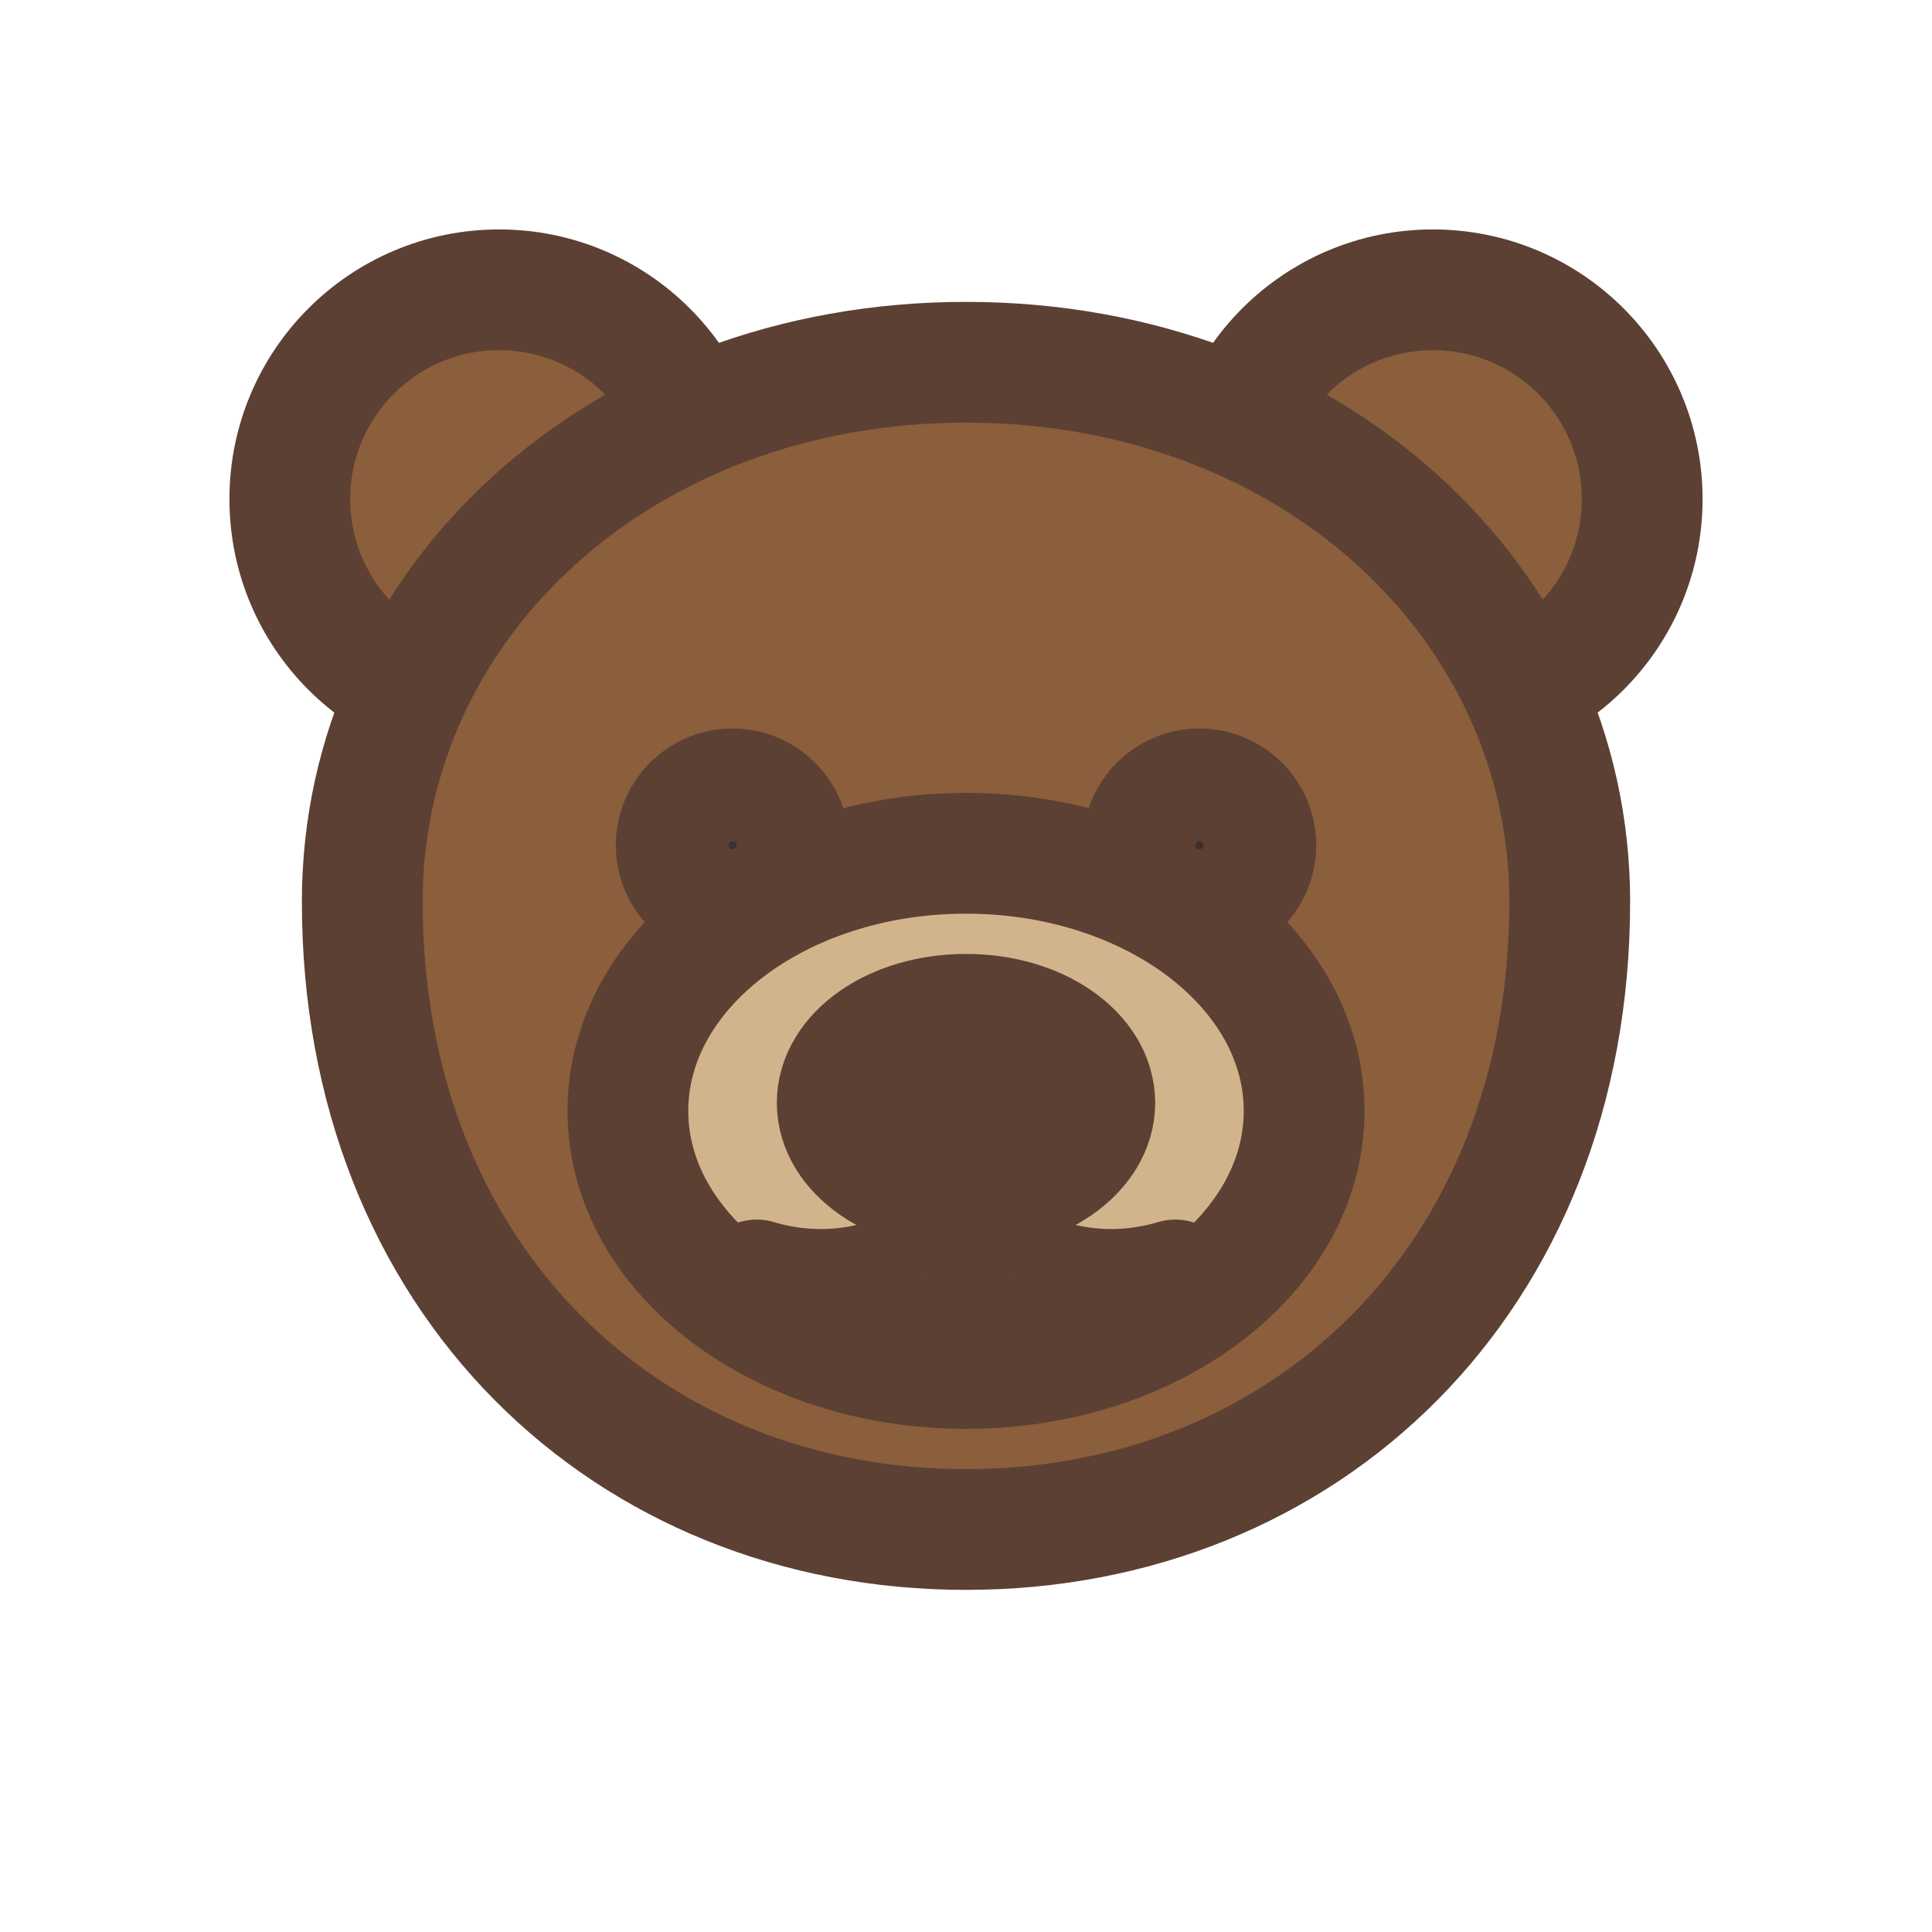
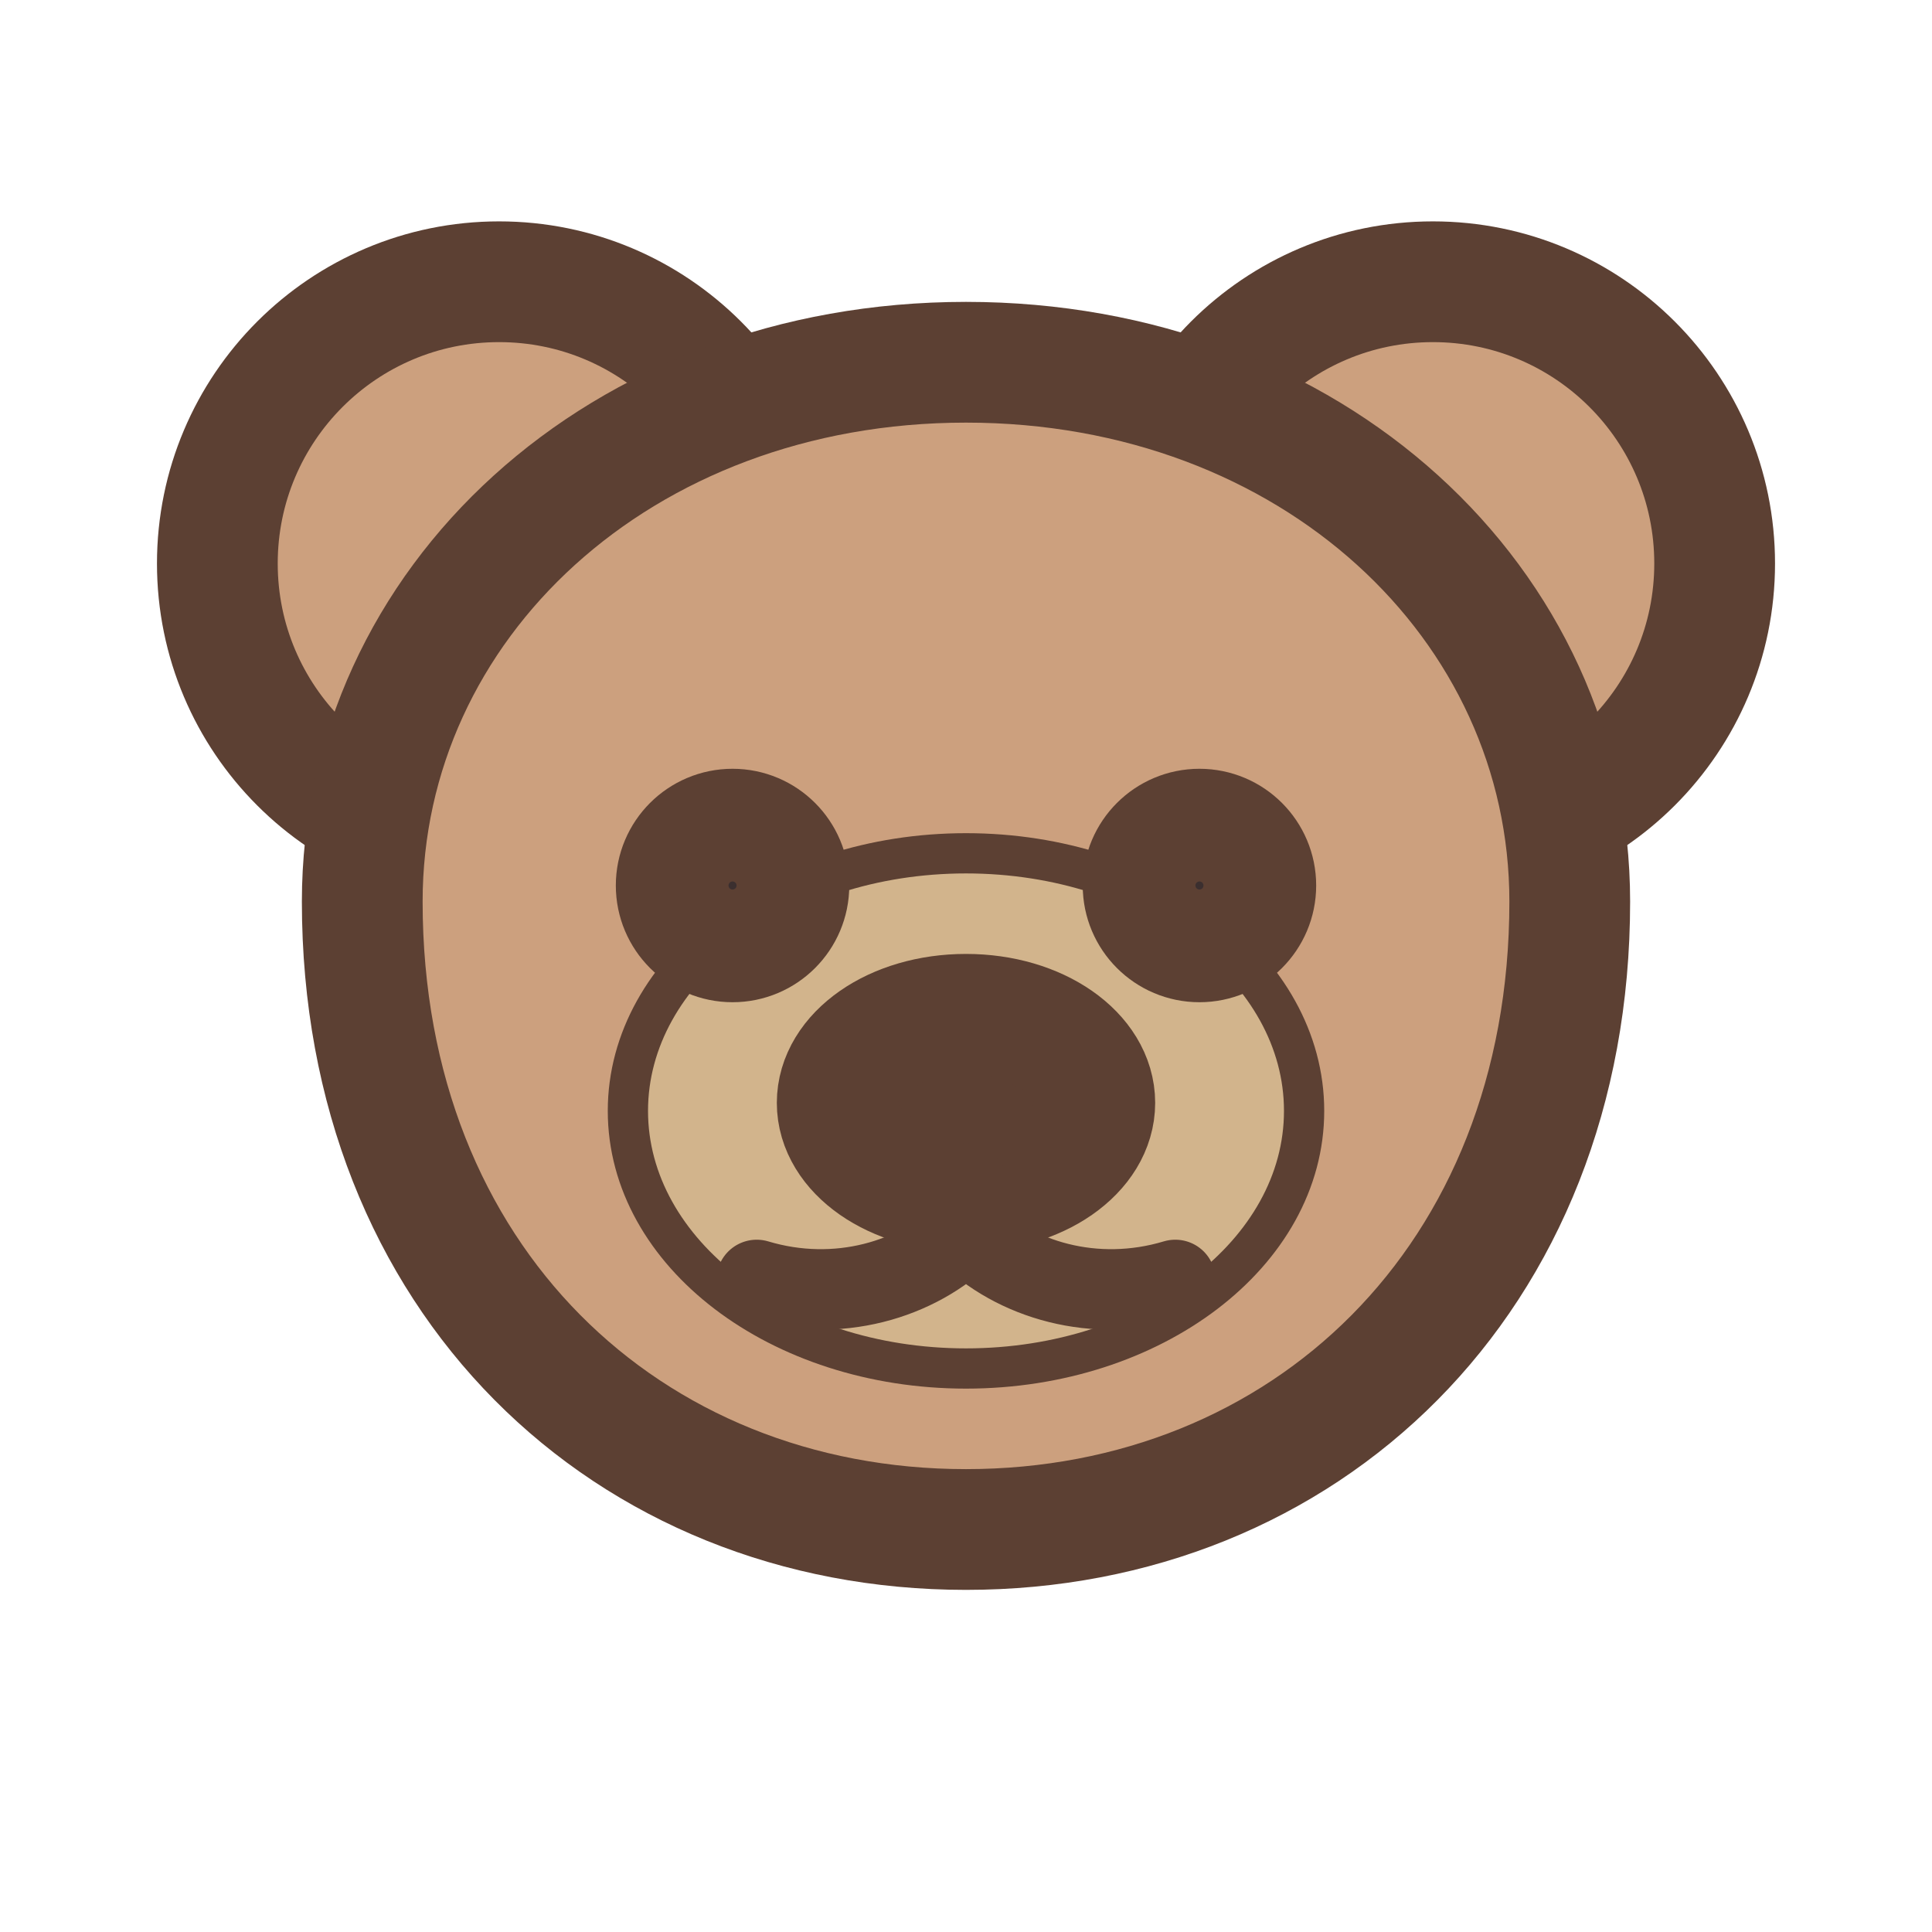
<svg xmlns="http://www.w3.org/2000/svg" width="24" height="24" viewBox="0 0 24 24" fill="none" stroke="#5C4033" stroke-width="1.5" stroke-linecap="round" stroke-linejoin="round" aria-hidden="true" role="img">
-   <circle cx="6.2" cy="6.2" r="2.6" fill="#8B5E3C" />
-   <circle cx="17.8" cy="6.2" r="2.6" fill="#8B5E3C" />
-   <path d="M4.5 11.2c0-3.7 3.2-6.7 7.5-6.7s7.5 3 7.5 6.7c0 4.7-3.3 7.8-7.5 7.8s-7.5-3.1-7.5-7.8z" fill="#8B5E3C" stroke="#5C4033" />
-   <ellipse cx="12" cy="13.8" rx="4.2" ry="3.2" fill="#D2B48C" stroke="#5C4033" />
+   <circle cx="6.2" cy="7" r="3.5" fill="#cca07e" />
+   <circle cx="17.8" cy="7" r="3.5" fill="#cca07e" />
+   <path d="M4.5 11.2c0-3.7 3.2-6.7 7.5-6.7s7.5 3 7.5 6.7c0 4.7-3.3 7.8-7.5 7.8s-7.5-3.1-7.5-7.8z" fill="#cca07e" stroke="#5C4033" />
+   <ellipse cx="12" cy="13.8" rx="4.2" ry="3.2" fill="#D2B48C" stroke="#5C4033" stroke-width="0.5" />
  <path d="M12 12.6c.9 0 1.6.5 1.6 1.1s-.7 1.1-1.6 1.1-1.6-.5-1.6-1.1.7-1.1 1.6-1.1z" fill="#5C4033" />
-   <path d="M12 14.7v.6m0 0c-.6.6-1.6.9-2.6.6m2.6-.6c.6.6 1.6.9 2.6.6" />
-   <circle cx="9.1" cy="10.5" r="0.7" fill="#3B2F2F" />
-   <circle cx="14.9" cy="10.5" r="0.7" fill="#3B2F2F" />
+   <path d="M12 14.7v.6m0 0c-.6.6-1.6.9-2.6.6m2.6-.6c.6.6 1.6.9 2.6.6" stroke-width="1" />
+   <circle cx="9.1" cy="11" r="0.7" fill="#3B2F2F" />
+   <circle cx="14.9" cy="11" r="0.7" fill="#3B2F2F" />
</svg>
